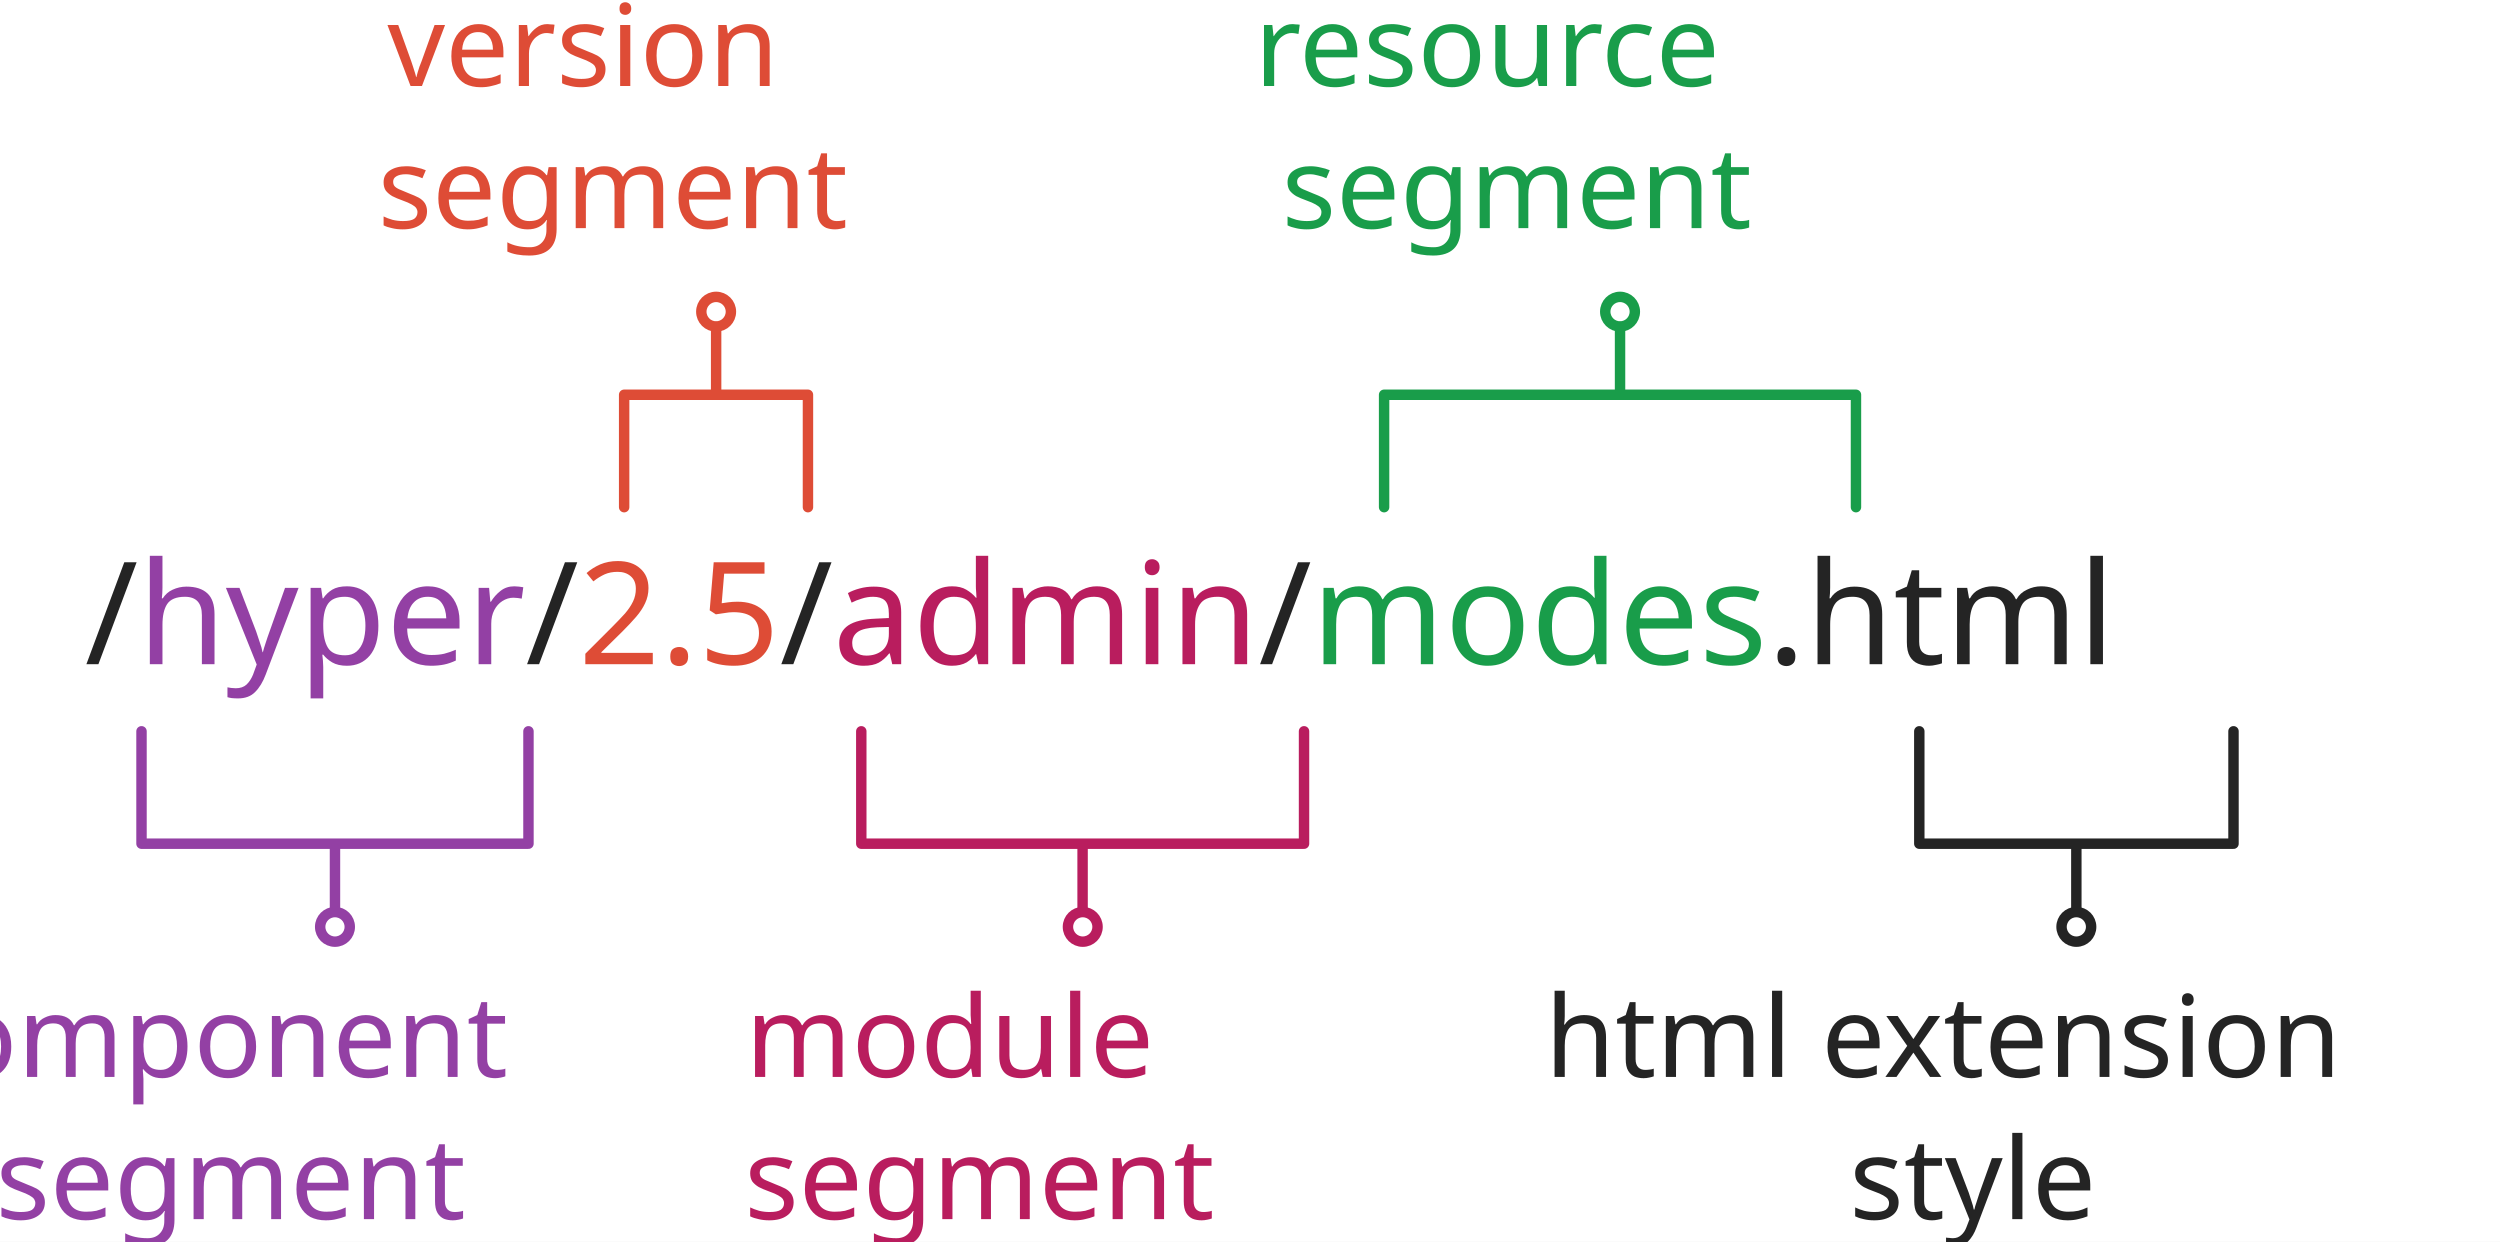
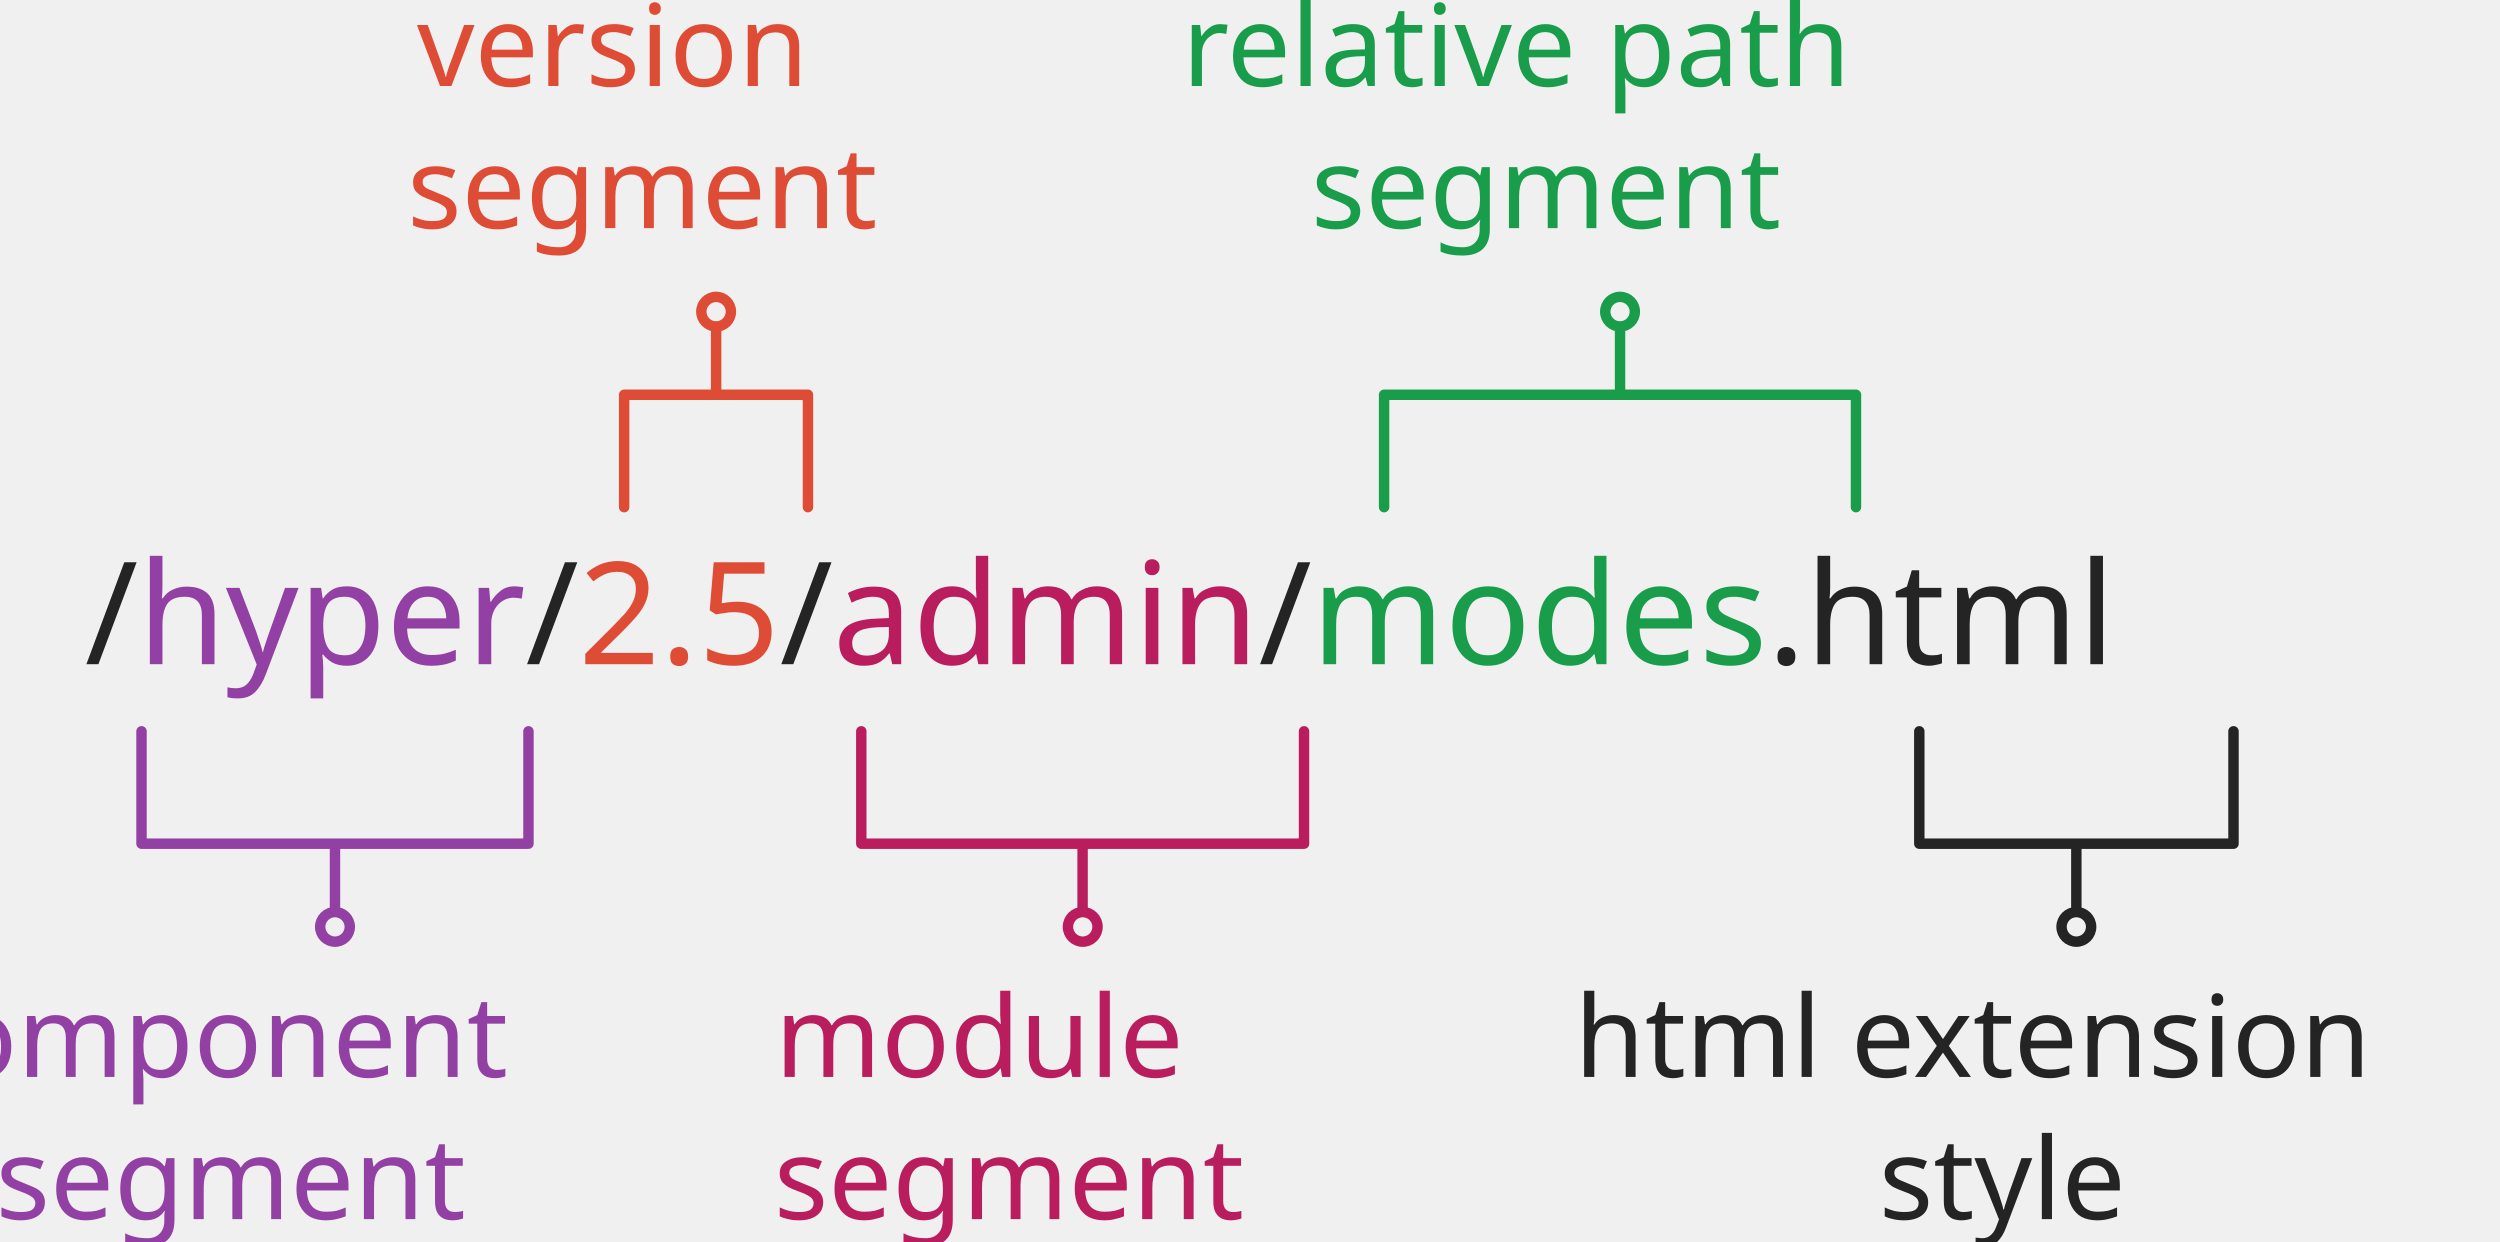
<svg xmlns="http://www.w3.org/2000/svg" width="126.83mm" height="62.994mm" version="1.1" viewBox="0 0 126.83 62.994">
  <g transform="translate(3.8695e-7 -228.09)">
-     <rect y="228.09" width="126.83" height="62.994" fill="#fff" />
    <g>
+       <rect transform="scale(-1,1)" x="-63.416" y="264811" width="126.83" height="0" fill="#fff" />
      <text transform="scale(1 .99998)" x="4.304" y="261.793" fill="#242424" font-family="'Montserrat Medium'" font-size="7.23px" font-weight="500" letter-spacing="0px" stroke-width=".073px" word-spacing="0px" style="font-feature-settings:normal;font-variant-caps:normal;font-variant-ligatures:normal;font-variant-numeric:normal;line-height:0%" xml:space="preserve">
        <tspan x="4.304" y="261.793" font-family="'Montserrat Medium'" font-size="7.23px" font-weight="500" stroke-width=".073px" style="font-feature-settings:normal;font-variant-caps:normal;font-variant-ligatures:normal;font-variant-numeric:normal;line-height:125%">/<tspan fill="#9340a4" stroke-width=".073px">hyper</tspan>/<tspan fill="#de4c36">2.5</tspan>/<tspan fill="#b91d5e">admin</tspan>/<tspan fill="#199d4a">modes</tspan>.html</tspan>
      </text>
      <text x="16.945" y="282.728" fill="#9340a4" font-family="'Montserrat Medium'" font-size="5.765px" font-weight="500" letter-spacing="0px" stroke-width=".073px" text-anchor="middle" word-spacing="0px" style="font-feature-settings:normal;font-variant-caps:normal;font-variant-ligatures:normal;font-variant-numeric:normal;line-height:0%" xml:space="preserve">
        <tspan x="16.945" y="282.728" text-align="center" style="font-feature-settings:normal;font-variant-caps:normal;font-variant-ligatures:normal;font-variant-numeric:normal;line-height:125%">component</tspan>
        <tspan x="16.945" y="289.934" text-align="center" style="font-feature-settings:normal;font-variant-caps:normal;font-variant-ligatures:normal;font-variant-numeric:normal;line-height:125%">segment</tspan>
      </text>
-       <path d="m7.179 265.19v5.703h19.631v-5.703" fill="none" stroke="#9340a4" stroke-linecap="round" stroke-linejoin="round" stroke-width=".529" />
-       <g transform="translate(-77.682 -2.9481)" fill="none" stroke="#9340a4" stroke-linecap="round" stroke-linejoin="round" stroke-width=".529">
-         <path d="m94.676 274.08v3.21" />
-         <circle cx="94.676" cy="278.06" r=".751" stroke-dashoffset="72" />
-       </g>
-       <text x="82.191" y="232.457" fill="#199d4a" font-family="'Montserrat Medium'" font-size="5.765px" font-weight="500" letter-spacing="0px" stroke-width=".073px" text-anchor="middle" word-spacing="0px" style="font-feature-settings:normal;font-variant-caps:normal;font-variant-ligatures:normal;font-variant-numeric:normal;line-height:0%" xml:space="preserve">
-         <tspan x="82.191" y="232.457" text-align="center" style="font-feature-settings:normal;font-variant-caps:normal;font-variant-ligatures:normal;font-variant-numeric:normal;line-height:125%">resource</tspan>
-         <tspan x="82.191" y="239.663" text-align="center" style="font-feature-settings:normal;font-variant-caps:normal;font-variant-ligatures:normal;font-variant-numeric:normal;line-height:125%">segment</tspan>
-       </text>
-       <path d="m70.218 253.82v-5.703h23.939v5.703" fill="none" stroke="#199d4a" stroke-linecap="round" stroke-linejoin="round" stroke-width=".529" />
-       <g transform="translate(-76.002 -2.9481)" fill="none" stroke="#199d4a" stroke-linecap="round" stroke-linejoin="round" stroke-width=".529">
-         <path d="m158.19 250.83v-3.21" />
-         <circle transform="scale(1,-1)" cx="158.19" cy="-246.85" r=".751" stroke-dashoffset="72" />
-       </g>
-       <text x="54.929" y="282.728" fill="#b91d5e" font-family="'Montserrat Medium'" font-size="5.765px" font-weight="500" letter-spacing="0px" stroke-width=".073px" text-anchor="middle" word-spacing="0px" style="font-feature-settings:normal;font-variant-caps:normal;font-variant-ligatures:normal;font-variant-numeric:normal;line-height:0%" xml:space="preserve">
-         <tspan x="54.929" y="282.728" text-align="center" style="font-feature-settings:normal;font-variant-caps:normal;font-variant-ligatures:normal;font-variant-numeric:normal;line-height:125%">module</tspan>
-         <tspan x="54.929" y="289.934" text-align="center" style="font-feature-settings:normal;font-variant-caps:normal;font-variant-ligatures:normal;font-variant-numeric:normal;line-height:125%">segment</tspan>
-       </text>
-       <path d="m43.695 265.19v5.703h22.461v-5.703" fill="none" stroke="#b91d5e" stroke-linecap="round" stroke-linejoin="round" stroke-width=".529" />
-       <g transform="translate(-113.43 -2.9481)" fill="none" stroke="#b91d5e" stroke-linecap="round" stroke-linejoin="round" stroke-width=".529">
-         <path transform="translate(-14.288)" d="m182.64 274.08v3.21" />
-         <circle cx="168.36" cy="278.06" r=".751" stroke-dashoffset="72" />
-       </g>
-       <text x="36.33" y="232.457" fill="#de4c36" font-family="'Montserrat Medium'" font-size="5.765px" font-weight="500" letter-spacing="0px" stroke-width=".073px" text-anchor="middle" word-spacing="0px" style="font-feature-settings:normal;font-variant-caps:normal;font-variant-ligatures:normal;font-variant-numeric:normal;line-height:0%" xml:space="preserve">
-         <tspan x="36.33" y="232.457" text-align="center" style="font-feature-settings:normal;font-variant-caps:normal;font-variant-ligatures:normal;font-variant-numeric:normal;line-height:125%">version</tspan>
-         <tspan x="36.33" y="239.663" text-align="center" style="font-feature-settings:normal;font-variant-caps:normal;font-variant-ligatures:normal;font-variant-numeric:normal;line-height:125%">segment</tspan>
-       </text>
-       <path d="m31.664 253.82v-5.703h9.325v5.703" fill="none" stroke="#de4c36" stroke-linecap="round" stroke-linejoin="round" stroke-width=".529" />
-       <g transform="translate(-157.61 -2.9481)" fill="none" stroke="#de4c36" stroke-linecap="round" stroke-linejoin="round" stroke-width=".529">
-         <path transform="translate(13.131)" d="m180.81 250.83v-3.21" />
-         <circle transform="scale(1,-1)" cx="193.94" cy="-246.85" r=".751" stroke-dashoffset="72" />
-       </g>
-       <text x="105.329" y="282.728" fill="#242424" font-family="'Montserrat Medium'" font-size="5.765px" font-weight="500" letter-spacing="0px" stroke-width=".073px" text-anchor="middle" word-spacing="0px" style="font-feature-settings:normal;font-variant-caps:normal;font-variant-ligatures:normal;font-variant-numeric:normal;line-height:0%" xml:space="preserve">
-         <tspan x="105.329" y="282.728" text-align="center" style="font-feature-settings:normal;font-variant-caps:normal;font-variant-ligatures:normal;font-variant-numeric:normal;line-height:125%">html extension</tspan>
-         <tspan x="105.329" y="289.934" text-align="center" style="font-feature-settings:normal;font-variant-caps:normal;font-variant-ligatures:normal;font-variant-numeric:normal;line-height:125%">style</tspan>
-       </text>
-       <path d="m97.37 265.19v5.703h15.94v-5.703" fill="none" stroke="#242424" stroke-linecap="round" stroke-linejoin="round" stroke-width=".529" />
-       <g transform="translate(-76.923 -2.9481)" fill="none" stroke="#242424" stroke-linecap="round" stroke-linejoin="round" stroke-width=".529">
-         <path d="m182.26 274.08v3.21" />
-         <circle cx="182.26" cy="278.06" r=".751" stroke-dashoffset="72" />
-       </g>
+     </g>
+     <path d="m7.179 265.19v5.703h19.631v-5.703" fill="none" stroke="#9340a4" stroke-linecap="round" stroke-linejoin="round" stroke-width=".529" />
+     <g transform="translate(-77.682 -2.9481)" fill="none" stroke="#9340a4" stroke-linecap="round" stroke-linejoin="round" stroke-width=".529">
+       <path d="m94.676 274.08v3.21" />
+       <circle cx="94.676" cy="278.06" r=".751" stroke-dashoffset="72" />
+     </g>
+     <text x="82.176" y="232.457" fill="#199d4a" font-family="'Montserrat Medium'" font-size="5.765px" font-weight="500" letter-spacing="0px" stroke-width=".073px" text-anchor="middle" word-spacing="0px" style="font-feature-settings:normal;font-variant-caps:normal;font-variant-ligatures:normal;font-variant-numeric:normal;line-height:0%" xml:space="preserve">
+       <tspan x="82.176" y="232.457" text-align="center" style="font-feature-settings:normal;font-variant-caps:normal;font-variant-ligatures:normal;font-variant-numeric:normal;line-height:125%">relative path</tspan>
+       <tspan x="82.176" y="239.663" text-align="center" style="font-feature-settings:normal;font-variant-caps:normal;font-variant-ligatures:normal;font-variant-numeric:normal;line-height:125%">segment</tspan>
+     </text>
+     <path d="m70.218 253.82v-5.703h23.939v5.703" fill="none" stroke="#199d4a" stroke-linecap="round" stroke-linejoin="round" stroke-width=".529" />
+     <g transform="translate(-76.002 -2.9481)" fill="none" stroke="#199d4a" stroke-linecap="round" stroke-linejoin="round" stroke-width=".529">
+       <path d="m158.19 250.83v-3.21" />
+       <circle transform="scale(1,-1)" cx="158.19" cy="-246.85" r=".751" stroke-dashoffset="72" />
+     </g>
+     <text x="54.929" y="282.728" fill="#b91d5e" font-family="'Montserrat Medium'" font-size="5.765px" font-weight="500" letter-spacing="0px" stroke-width=".073px" text-anchor="middle" word-spacing="0px" style="font-feature-settings:normal;font-variant-caps:normal;font-variant-ligatures:normal;font-variant-numeric:normal;line-height:0%" xml:space="preserve">
+       <tspan x="54.929" y="282.728" text-align="center" style="font-feature-settings:normal;font-variant-caps:normal;font-variant-ligatures:normal;font-variant-numeric:normal;line-height:125%">module</tspan>
+       <tspan x="54.929" y="289.934" text-align="center" style="font-feature-settings:normal;font-variant-caps:normal;font-variant-ligatures:normal;font-variant-numeric:normal;line-height:125%">segment</tspan>
+     </text>
+     <path d="m43.695 265.19v5.703h22.461v-5.703" fill="none" stroke="#b91d5e" stroke-linecap="round" stroke-linejoin="round" stroke-width=".529" />
+     <g transform="translate(-113.43 -2.9481)" fill="none" stroke="#b91d5e" stroke-linecap="round" stroke-linejoin="round" stroke-width=".529">
+       <path transform="translate(-14.288)" d="m182.64 274.08v3.21" />
+       <circle cx="168.36" cy="278.06" r=".751" stroke-dashoffset="72" />
+     </g>
+     <text x="36.33" y="232.457" fill="#de4c36" font-family="'Montserrat Medium'" font-size="5.765px" font-weight="500" letter-spacing="0px" stroke-width=".073px" text-anchor="middle" word-spacing="0px" style="font-feature-settings:normal;font-variant-caps:normal;font-variant-ligatures:normal;font-variant-numeric:normal;line-height:0%" xml:space="preserve">
+       <tspan x="36.33" y="232.457" text-align="center" style="font-feature-settings:normal;font-variant-caps:normal;font-variant-ligatures:normal;font-variant-numeric:normal;line-height:125%">version</tspan>
+       <tspan x="36.33" y="239.663" text-align="center" style="font-feature-settings:normal;font-variant-caps:normal;font-variant-ligatures:normal;font-variant-numeric:normal;line-height:125%">segment</tspan>
+     </text>
+     <path d="m31.664 253.82v-5.703h9.325v5.703" fill="none" stroke="#de4c36" stroke-linecap="round" stroke-linejoin="round" stroke-width=".529" />
+     <g transform="translate(-157.61 -2.9481)" fill="none" stroke="#de4c36" stroke-linecap="round" stroke-linejoin="round" stroke-width=".529">
+       <path transform="translate(13.131)" d="m180.81 250.83v-3.21" />
+       <circle transform="scale(1,-1)" cx="193.94" cy="-246.85" r=".751" stroke-dashoffset="72" />
+     </g>
+     <text x="105.329" y="282.728" fill="#242424" font-family="'Montserrat Medium'" font-size="5.765px" font-weight="500" letter-spacing="0px" stroke-width=".073px" text-anchor="middle" word-spacing="0px" style="font-feature-settings:normal;font-variant-caps:normal;font-variant-ligatures:normal;font-variant-numeric:normal;line-height:0%" xml:space="preserve">
+       <tspan x="105.329" y="282.728" text-align="center" style="font-feature-settings:normal;font-variant-caps:normal;font-variant-ligatures:normal;font-variant-numeric:normal;line-height:125%">html extension</tspan>
+       <tspan x="105.329" y="289.934" text-align="center" style="font-feature-settings:normal;font-variant-caps:normal;font-variant-ligatures:normal;font-variant-numeric:normal;line-height:125%">style</tspan>
+     </text>
+     <path d="m97.37 265.19v5.703h15.94v-5.703" fill="none" stroke="#242424" stroke-linecap="round" stroke-linejoin="round" stroke-width=".529" />
+     <g transform="translate(-76.923 -2.9481)" fill="none" stroke="#242424" stroke-linecap="round" stroke-linejoin="round" stroke-width=".529">
+       <path d="m182.26 274.08v3.21" />
+       <circle cx="182.26" cy="278.06" r=".751" stroke-dashoffset="72" />
    </g>
  </g>
</svg>
